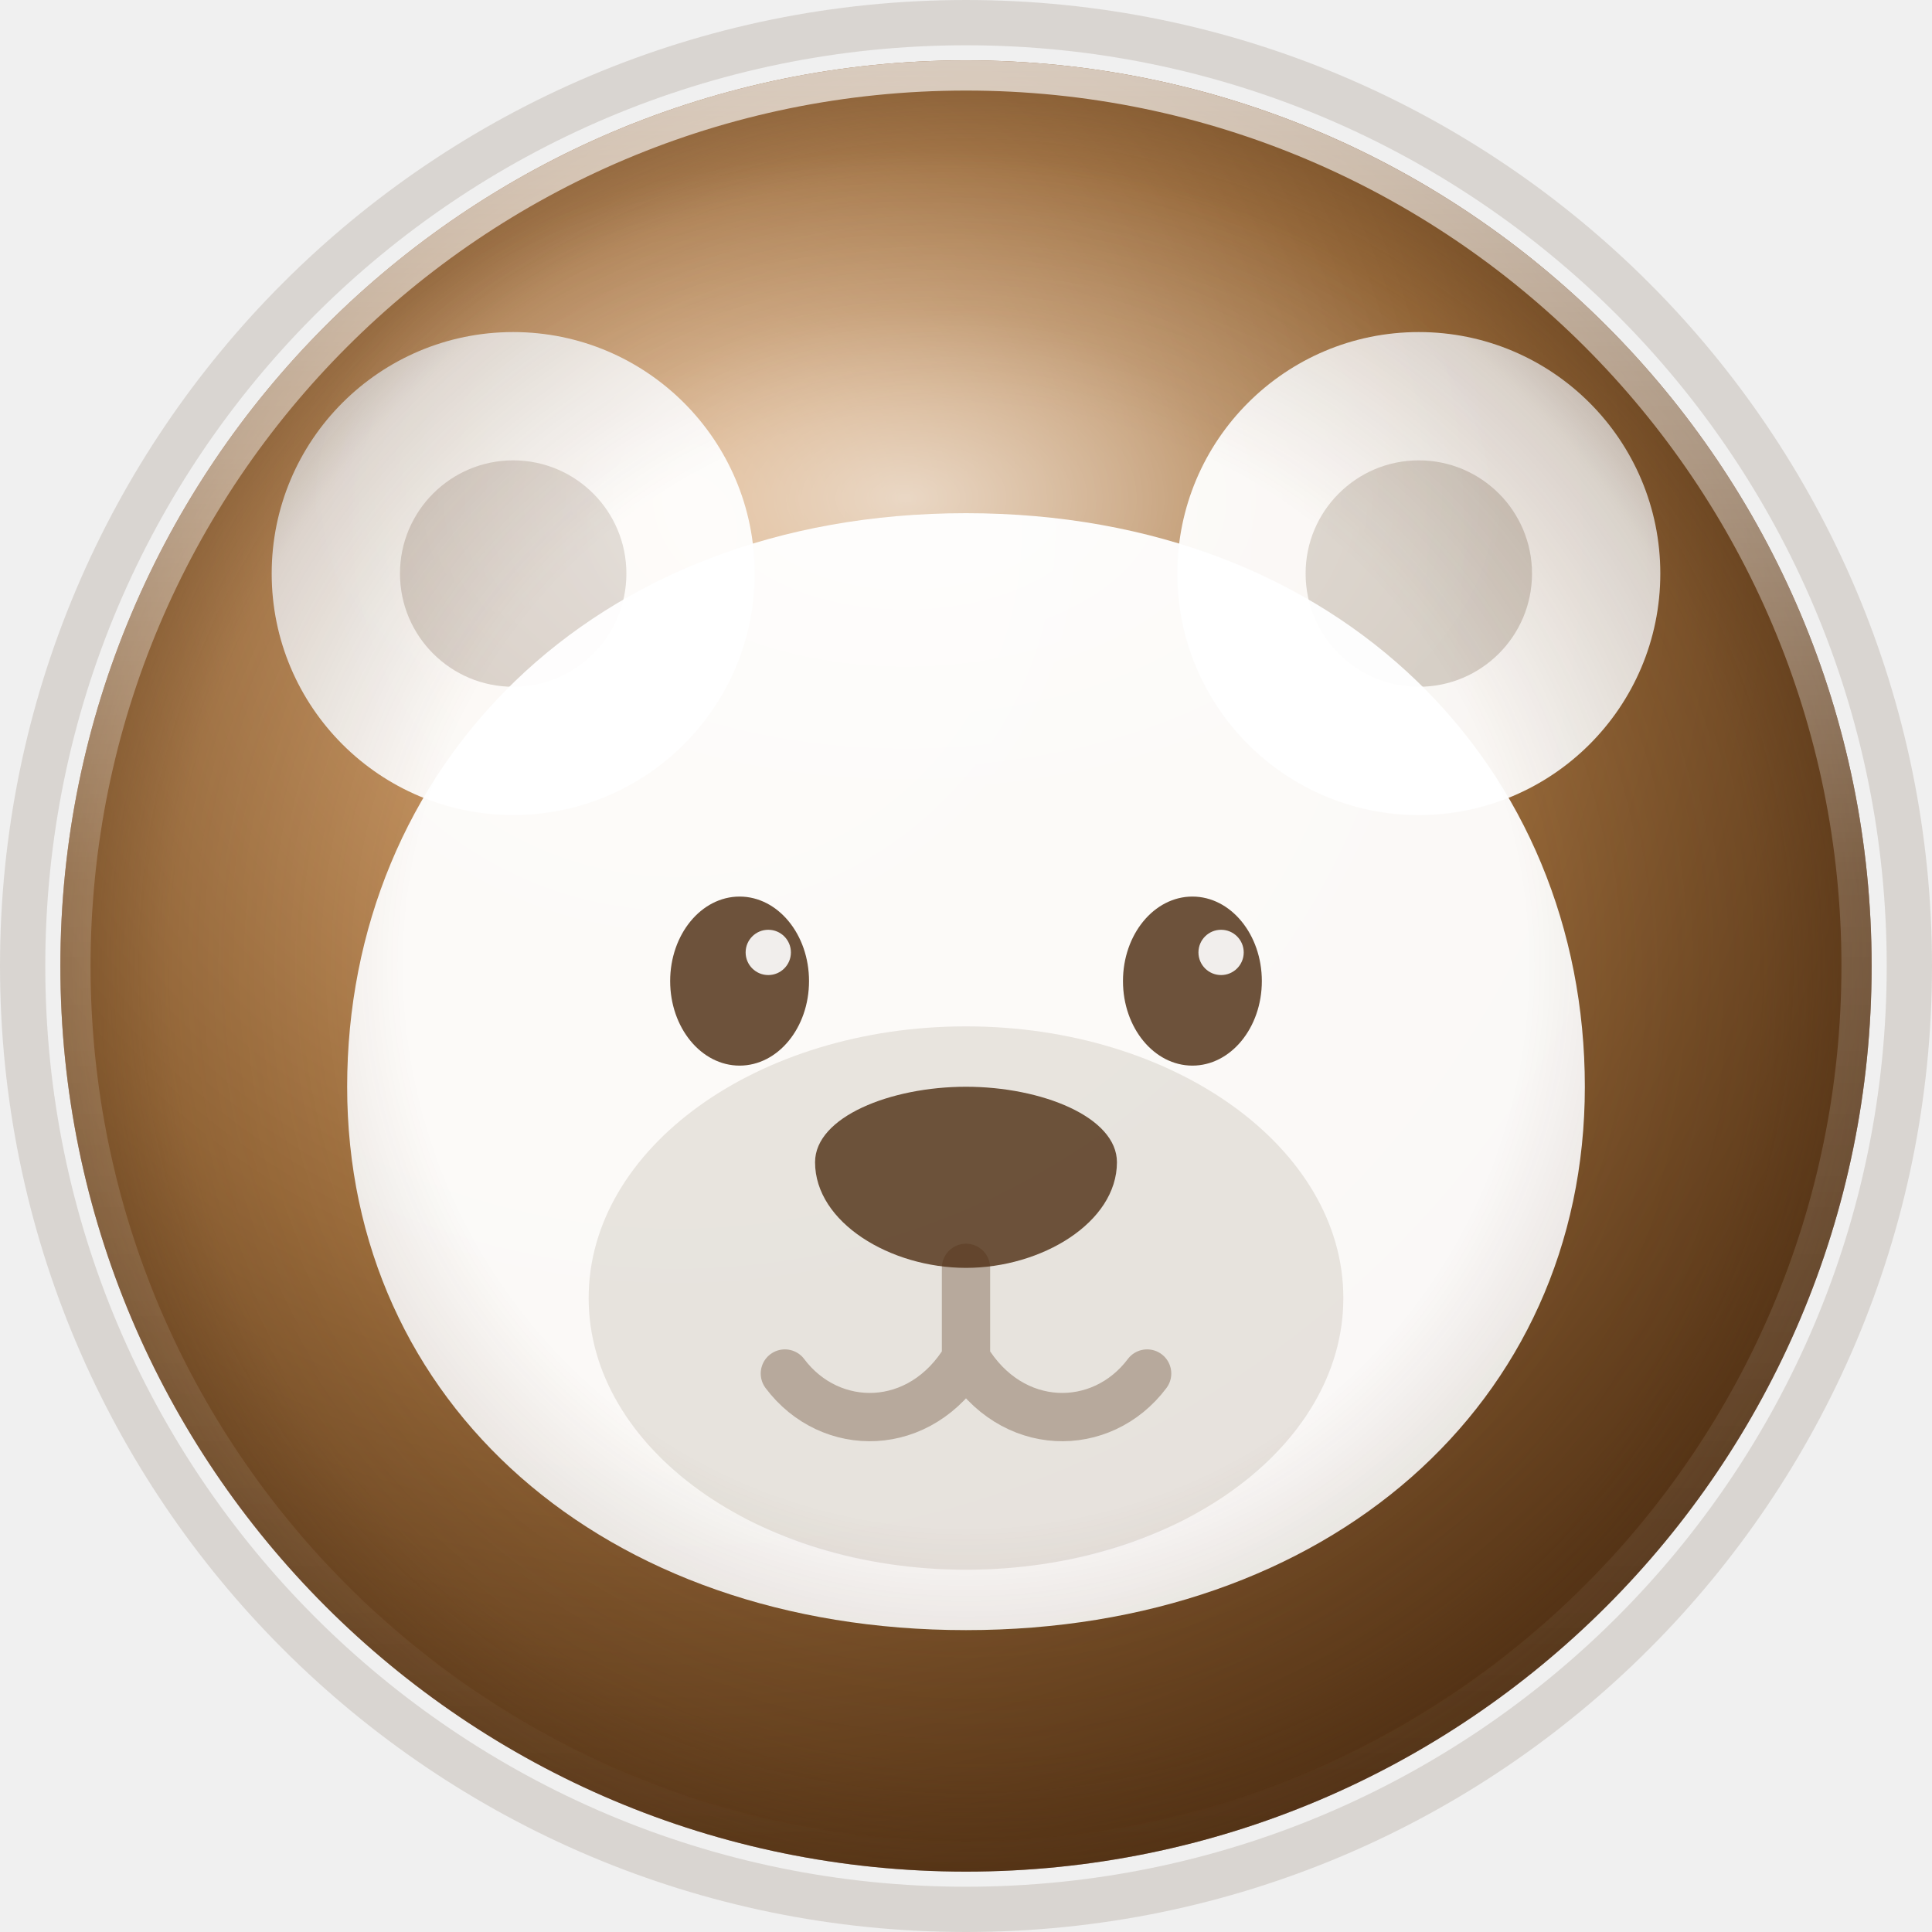
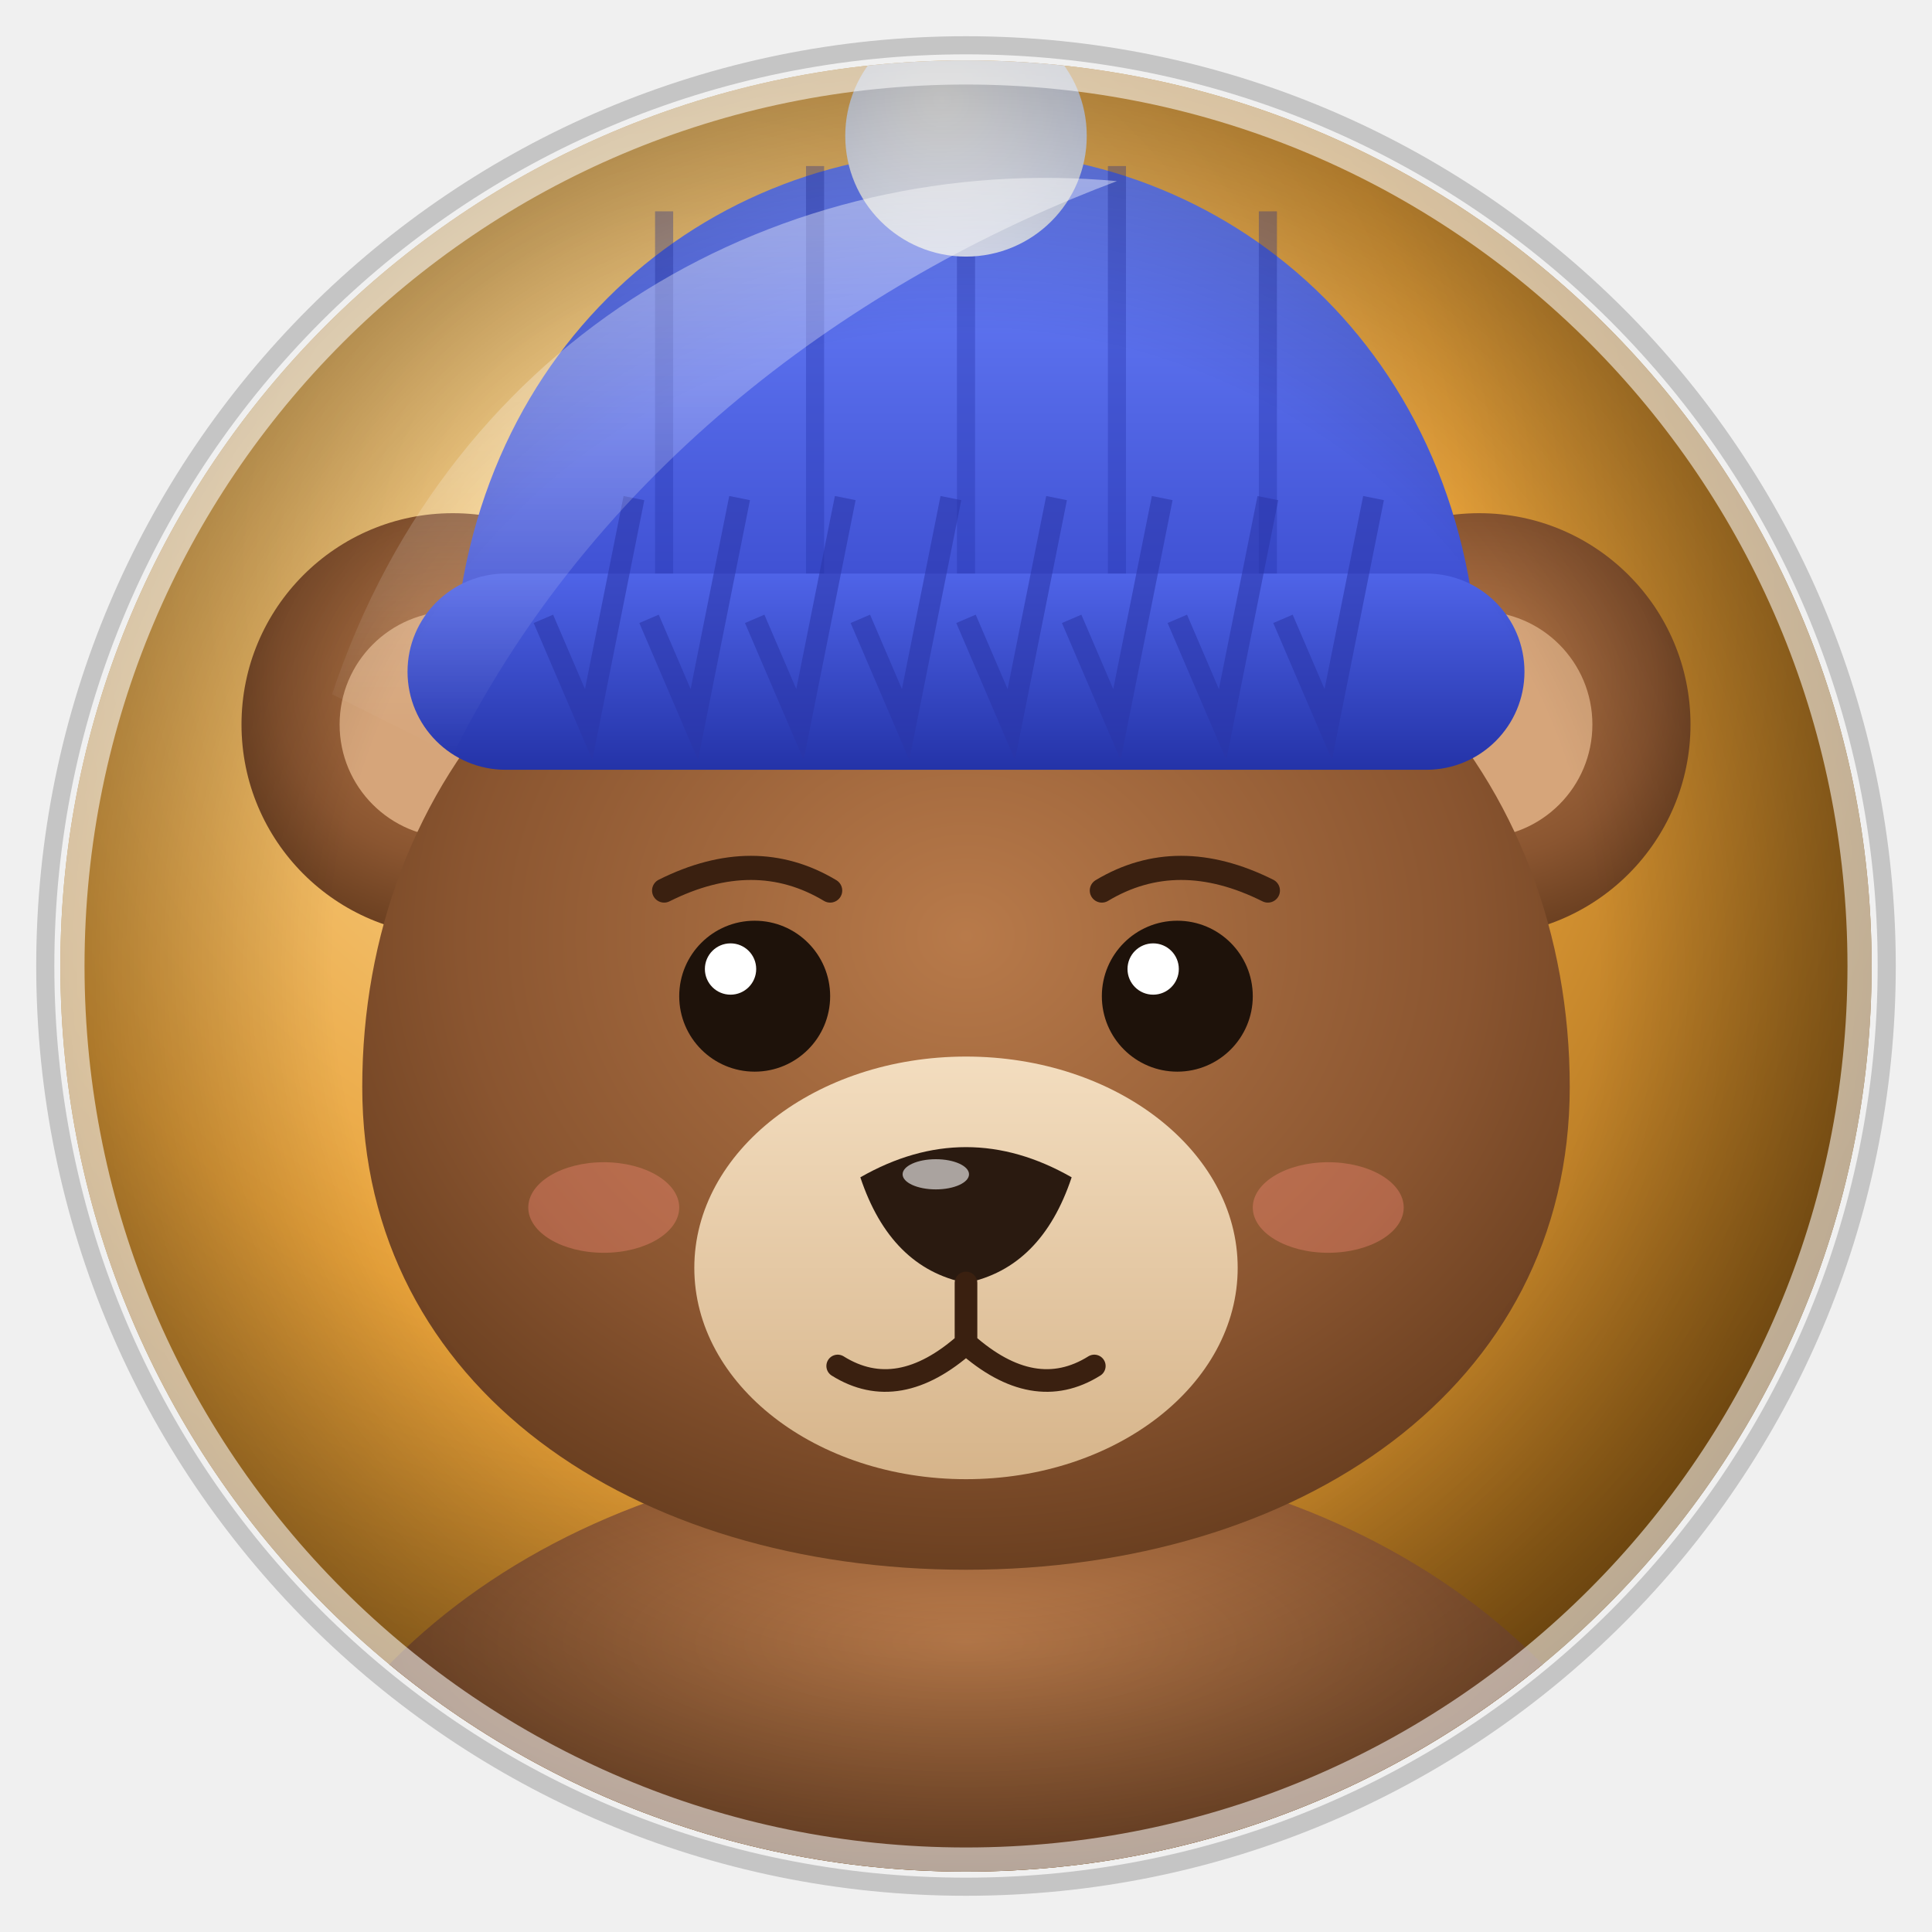
- <svg xmlns="http://www.w3.org/2000/svg" width="128" height="128" viewBox="0 0 128 128" fill="none">
+ <svg xmlns="http://www.w3.org/2000/svg" viewBox="0 0 128 128" fill="none">
  <defs>
-     <radialGradient id="abearb" cx="34%" cy="26%" r="82%">
-       <stop offset="0" stop-color="#D9A877" stop-opacity="1" />
-       <stop offset="0.52" stop-color="#A0703E" stop-opacity="1" />
-       <stop offset="1" stop-color="#4E2E12" stop-opacity="1" />
+     <radialGradient id="brbg" cx=".35" cy=".28" r=".85">
+       <stop offset="0" stop-color="#FFE2A6" />
+       <stop offset=".5" stop-color="#E8A23A" />
+       <stop offset="1" stop-color="#7A4A0A" />
    </radialGradient>
-     <radialGradient id="abears" cx="50%" cy="50%" r="50%">
-       <stop offset="0.62" stop-color="#4E2E12" stop-opacity="0" />
-       <stop offset="0.88" stop-color="#4E2E12" stop-opacity="0.18" />
-       <stop offset="1" stop-color="#4E2E12" stop-opacity="0.42" />
+     <radialGradient id="brfur" cx=".5" cy=".4" r=".7">
+       <stop offset="0" stop-color="#B87A4A" />
+       <stop offset="0.6" stop-color="#8A5530" />
+       <stop offset="1" stop-color="#5A3418" />
    </radialGradient>
-     <radialGradient id="abearg" cx="50%" cy="50%" r="50%">
-       <stop offset="0" stop-color="#FFFFFF" stop-opacity="0.62" />
-       <stop offset="0.55" stop-color="#FFFFFF" stop-opacity="0.2" />
-       <stop offset="1" stop-color="#FFFFFF" stop-opacity="0" />
+     <linearGradient id="brmuz" x1="0" y1="0" x2="0" y2="1">
+       <stop offset="0" stop-color="#F3DDBF" />
+       <stop offset="1" stop-color="#D6B48A" />
+     </linearGradient>
+     <linearGradient id="brhat" x1="0" y1="0" x2="0" y2="1">
+       <stop offset="0" stop-color="#6E86FF" />
+       <stop offset="1" stop-color="#3343C8" />
+     </linearGradient>
+     <linearGradient id="brcuff" x1="0" y1="0" x2="0" y2="1">
+       <stop offset="0" stop-color="#4F64E8" />
+       <stop offset="1" stop-color="#2433A8" />
+     </linearGradient>
+     <radialGradient id="brpom" cx=".4" cy=".35" r=".7">
+       <stop offset="0" stop-color="#FFFFFF" />
+       <stop offset="1" stop-color="#DDE3F6" />
    </radialGradient>
-     <linearGradient id="abearr" x1="0%" y1="0%" x2="0%" y2="100%">
-       <stop offset="0" stop-color="#FFFFFF" stop-opacity="0.9" />
-       <stop offset="0.45" stop-color="#FFFFFF" stop-opacity="0.25" />
-       <stop offset="1" stop-color="#FFFFFF" stop-opacity="0" />
+     <clipPath id="brclip">
+       <circle cx="64" cy="64" r="60" />
+     </clipPath>
+     <linearGradient id="brgloss" x1="0" y1="0" x2="0" y2="1">
+       <stop offset="0" stop-color="#fff" stop-opacity=".42" />
+       <stop offset="1" stop-color="#fff" stop-opacity="0" />
    </linearGradient>
+     <radialGradient id="brvig" cx=".5" cy=".5" r=".5">
+       <stop offset=".7" stop-color="#000" stop-opacity="0" />
+       <stop offset="1" stop-color="#000" stop-opacity=".28" />
+     </radialGradient>
  </defs>
-   <circle cx="64" cy="64" r="60" fill="url(#abearb)" />
-   <g>
-     <circle cx="34" cy="38" r="16" fill="#FFFFFF" fill-opacity=".94" />
-     <circle cx="94" cy="38" r="16" fill="#FFFFFF" fill-opacity=".94" />
-     <circle cx="34" cy="38" r="7.5" fill="#4E2E12" fill-opacity=".2" />
-     <circle cx="94" cy="38" r="7.5" fill="#4E2E12" fill-opacity=".2" />
-     <path d="M64 34 C89 34 105 51 105 72 C105 93 88 108 64 108 C40 108 23 93 23 72 C23 51 39 34 64 34 Z" fill="#FFFFFF" fill-opacity=".96" />
-     <ellipse cx="64" cy="86" rx="25" ry="18" fill="#4E2E12" fill-opacity=".11" />
-     <ellipse cx="49" cy="65" rx="4.6" ry="5.6" fill="#4E2E12" fill-opacity=".82" />
-     <circle cx="50.9" cy="63.1" r="1.5" fill="#FFFFFF" fill-opacity=".9" />
-     <ellipse cx="79" cy="65" rx="4.6" ry="5.6" fill="#4E2E12" fill-opacity=".82" />
-     <circle cx="80.9" cy="63.1" r="1.5" fill="#FFFFFF" fill-opacity=".9" />
-     <path d="M64 84 C59 84 54 81 54 77 C54 74 59 72 64 72 C69 72 74 74 74 77 C74 81 69 84 64 84 Z" fill="#4E2E12" fill-opacity=".8" />
-     <path d="M64 84 V90 M64 90 C61 95 55 95 52 91 M64 90 C67 95 73 95 76 91" stroke="#4E2E12" stroke-opacity=".32" stroke-width="3.2" stroke-linecap="round" fill="none" />
+   <circle cx="64" cy="64" r="60" fill="url(#brbg)" />
+   <g clip-path="url(#brclip)">
+     <path d="M64 96 C90 96 108 110 112 128 H16 C20 110 38 96 64 96 Z" fill="url(#brfur)" />
+     <circle cx="30" cy="48" r="14" fill="url(#brfur)" />
+     <circle cx="98" cy="48" r="14" fill="url(#brfur)" />
+     <circle cx="30" cy="48" r="7.5" fill="#D6A57A" />
+     <circle cx="98" cy="48" r="7.5" fill="#D6A57A" />
+     <path d="M64 34 C90 34 104 52 104 72 C104 92 86 104 64 104 C42 104 24 92 24 72 C24 52 38 34 64 34 Z" fill="url(#brfur)" />
+     <path d="M30 46 C30 24 46 10 64 10 C82 10 98 24 98 46 Z" fill="url(#brhat)" />
+     <path d="M44 14 L44 46 M54 11 L54 46 M64 10 L64 46 M74 11 L74 46 M84 14 L84 46" stroke="#2433A8" stroke-opacity=".35" stroke-width="1.2" />
+     <rect x="27" y="38" width="74" height="13" rx="6.5" fill="url(#brcuff)" />
+     <path d="M36 41 L39 48 L42 33" fill="none" stroke="#2B36A8" stroke-opacity=".55" stroke-width="1.4" />
+     <path d="M43 41 L46 48 L49 33" fill="none" stroke="#2B36A8" stroke-opacity=".55" stroke-width="1.4" />
+     <path d="M50 41 L53 48 L56 33" fill="none" stroke="#2B36A8" stroke-opacity=".55" stroke-width="1.4" />
+     <path d="M57 41 L60 48 L63 33" fill="none" stroke="#2B36A8" stroke-opacity=".55" stroke-width="1.4" />
+     <path d="M64 41 L67 48 L70 33" fill="none" stroke="#2B36A8" stroke-opacity=".55" stroke-width="1.4" />
+     <path d="M71 41 L74 48 L77 33" fill="none" stroke="#2B36A8" stroke-opacity=".55" stroke-width="1.4" />
+     <path d="M78 41 L81 48 L84 33" fill="none" stroke="#2B36A8" stroke-opacity=".55" stroke-width="1.4" />
+     <path d="M85 41 L88 48 L91 33" fill="none" stroke="#2B36A8" stroke-opacity=".55" stroke-width="1.4" />
+     <circle cx="64" cy="9" r="8" fill="url(#brpom)" />
+     <circle cx="50" cy="66" r="5" fill="#1E120A" />
+     <circle cx="78" cy="66" r="5" fill="#1E120A" />
+     <circle cx="48.4" cy="64.2" r="1.7" fill="#fff" />
+     <circle cx="76.4" cy="64.2" r="1.7" fill="#fff" />
+     <path d="M44 59 Q50 56 55 59 M73 59 Q78 56 84 59" fill="none" stroke="#3A2010" stroke-width="1.6" stroke-linecap="round" />
+     <ellipse cx="64" cy="84" rx="18" ry="14" fill="url(#brmuz)" />
+     <path d="M57 78 Q64 74 71 78 Q69 84 64 85 Q59 84 57 78 Z" fill="#2A1A10" />
+     <ellipse cx="62" cy="77.8" rx="2.2" ry="1" fill="#fff" opacity=".6" />
+     <path d="M64 85 V89 M64 89 Q59.5 93 55.5 90.5 M64 89 Q68.5 93 72.5 90.5" fill="none" stroke="#3A2010" stroke-width="1.5" stroke-linecap="round" />
+     <ellipse cx="40" cy="80" rx="5" ry="3" fill="#FF8C7A" opacity=".35" />
+     <ellipse cx="88" cy="80" rx="5" ry="3" fill="#FF8C7A" opacity=".35" />
+     <circle cx="64" cy="64" r="60" fill="url(#brvig)" />
  </g>
-   <circle cx="64" cy="64" r="60" fill="url(#abears)" />
-   <ellipse cx="60" cy="33" rx="40" ry="23" fill="url(#abearg)" />
-   <circle cx="64" cy="64" r="59" stroke="url(#abearr)" stroke-width="2" opacity="0.75" />
-   <circle cx="64" cy="64" r="62.5" stroke="#4E2E12" stroke-opacity="0.14" stroke-width="3" />
+   <path d="M22 46 C30 22 52 10 74 12 C58 18 40 30 30 50 Z" fill="url(#brgloss)" />
+   <circle cx="64" cy="64" r="59.2" fill="none" stroke="#fff" stroke-opacity=".55" stroke-width="1.6" />
+   <circle cx="64" cy="64" r="61" fill="none" stroke="#000" stroke-opacity=".18" stroke-width="1.2" />
</svg>
